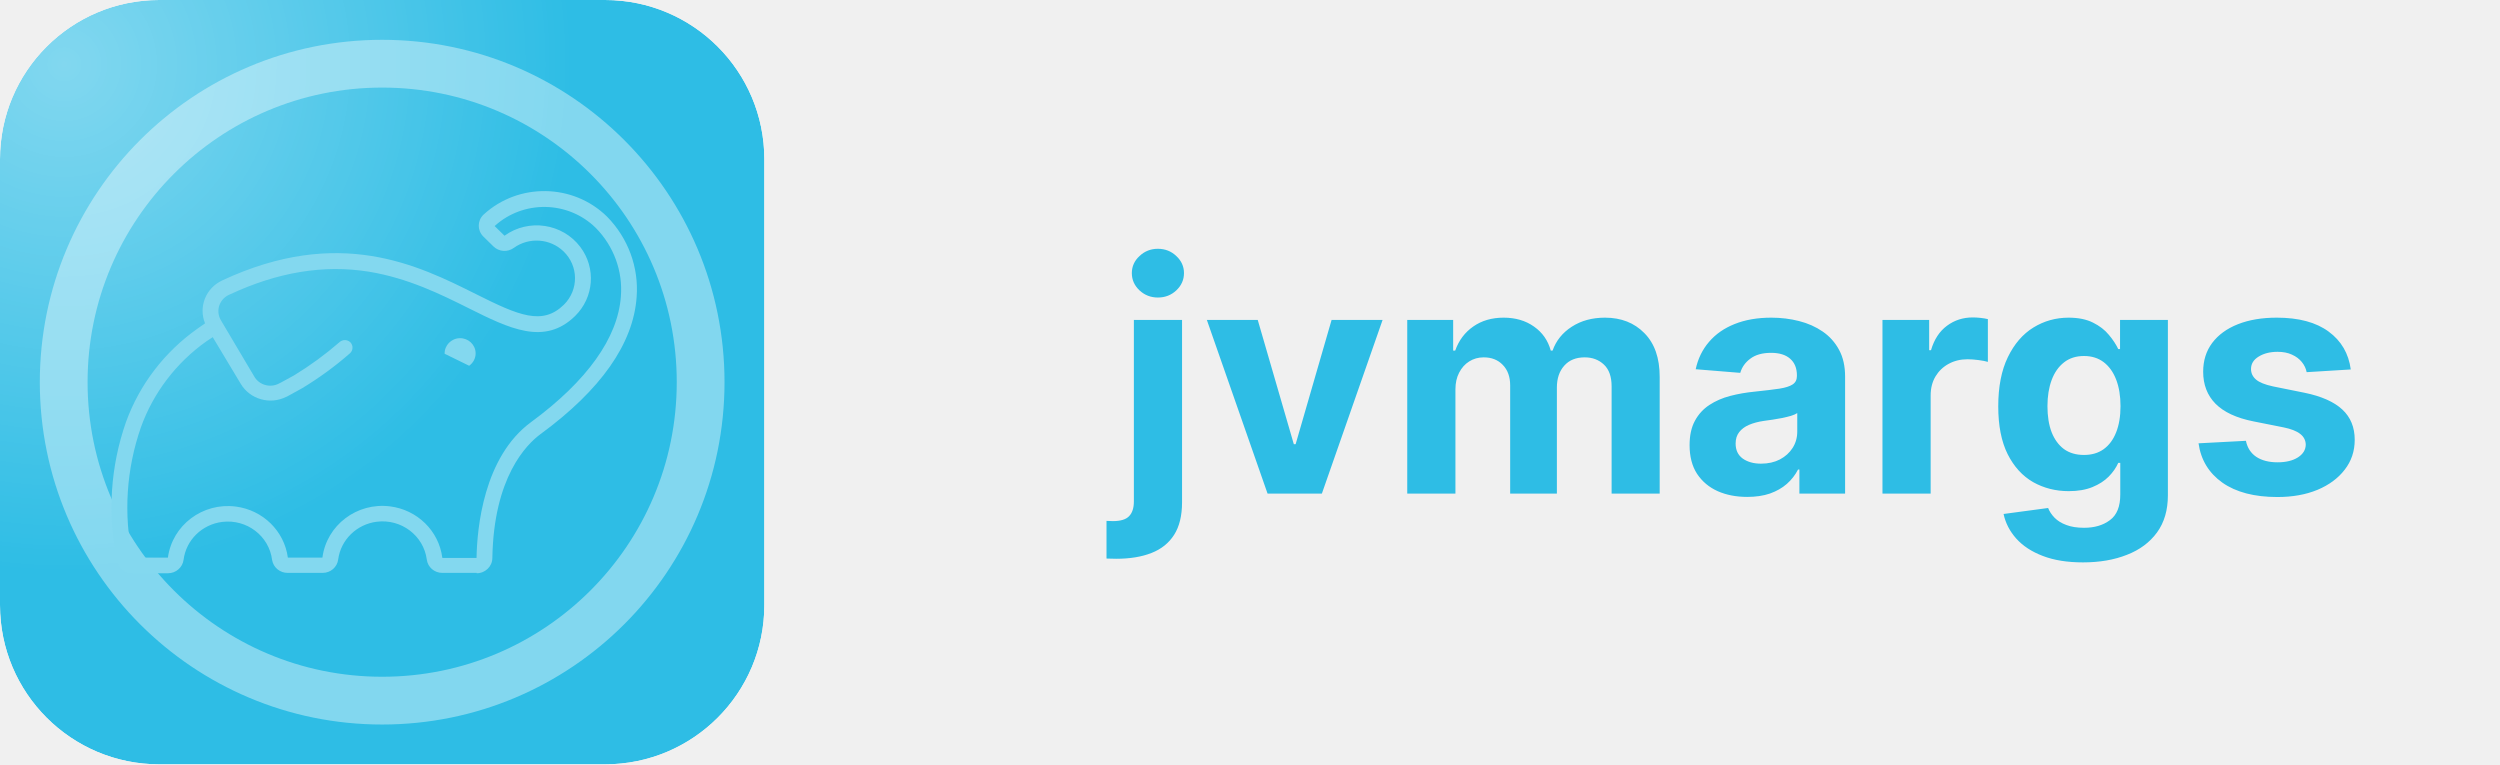
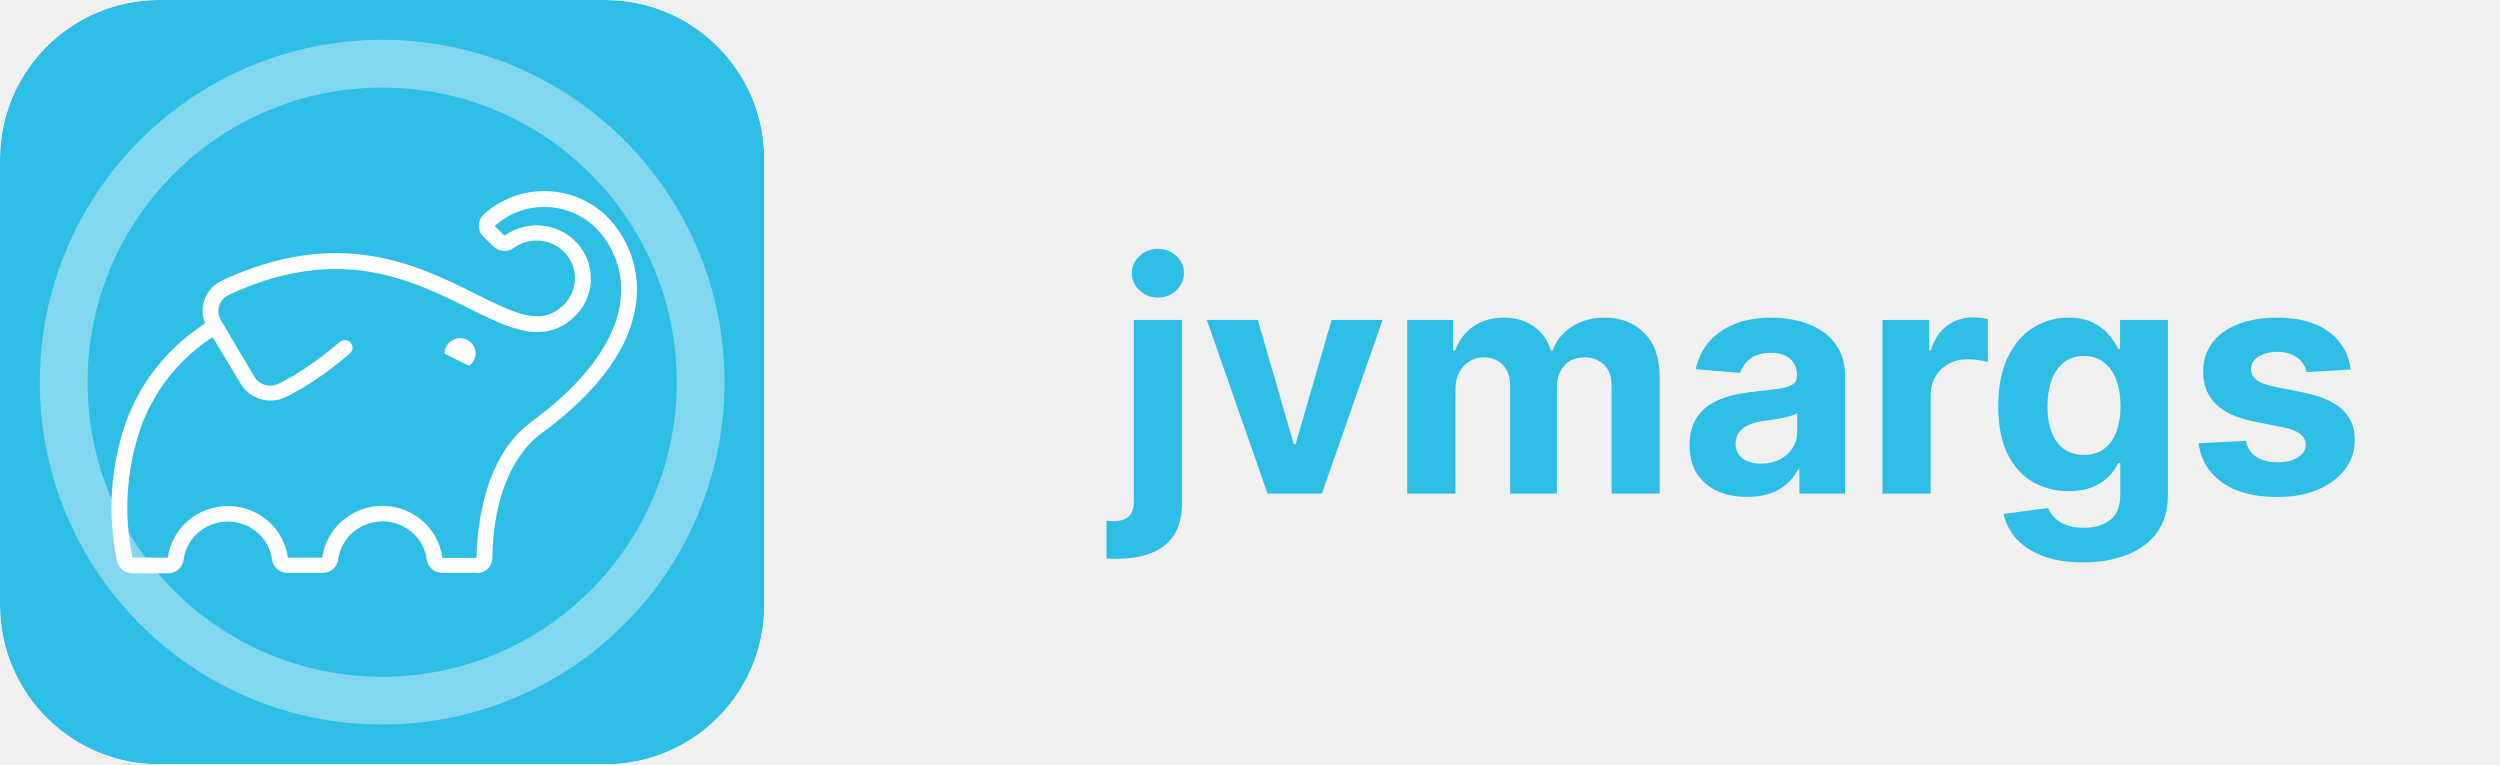
<svg xmlns="http://www.w3.org/2000/svg" width="157" height="48" viewBox="0 0 157 48" fill="none">
  <mask id="mask0_5509_2" style="mask-type:luminance" maskUnits="userSpaceOnUse" x="0" y="0" width="48" height="48">
    <path d="M38 0H10C4.477 0 0 4.477 0 10V38C0 43.523 4.477 48 10 48H38C43.523 48 48 43.523 48 38V10C48 4.477 43.523 0 38 0Z" fill="white" />
  </mask>
  <g mask="url(#mask0_5509_2)">
    <path d="M38 0H10C4.477 0 0 4.477 0 10V38C0 43.523 4.477 48 10 48H38C43.523 48 48 43.523 48 38V10C48 4.477 43.523 0 38 0Z" fill="#2EBDE5" />
-     <g opacity="0.4">
-       <path d="M26 -28H-18C-23.523 -28 -28 -23.523 -28 -18V26C-28 31.523 -23.523 36 -18 36H26C31.523 36 36 31.523 36 26V-18C36 -23.523 31.523 -28 26 -28Z" fill="url(#paint0_radial_5509_2)" />
-     </g>
-     <path opacity="0.4" d="M24 44C35.046 44 44 35.046 44 24C44 12.954 35.046 4 24 4C12.954 4 4 12.954 4 24C4 35.046 12.954 44 24 44Z" stroke="white" stroke-width="3" stroke-linecap="round" stroke-linejoin="round" />
+     <path opacity="0.4" d="M24 44C35.046 44 44 35.046 44 24C44 12.954 35.046 4 24 4C12.954 4 4 12.954 4 24C4 35.046 12.954 44 24 44Z" stroke="white" stroke-width="3" />
    <g clip-path="url(#clip0_5509_2)">
-       <path d="M38.118 13.6C35.994 11.518 32.568 11.461 30.374 13.472C30.369 13.477 30.363 13.482 30.358 13.487C29.971 13.862 29.968 14.473 30.351 14.852L30.99 15.478C31.336 15.814 31.881 15.851 32.271 15.565C33.225 14.88 34.544 14.974 35.388 15.785C36.339 16.7 36.353 18.197 35.42 19.129C34.065 20.461 32.575 19.816 29.881 18.465C26.267 16.659 21.302 14.181 13.951 17.613C12.924 18.092 12.454 19.271 12.877 20.306L12.419 20.627C10.345 22.087 8.774 24.133 7.916 26.492C6.932 29.298 6.736 32.313 7.351 35.219C7.439 35.672 7.843 35.999 8.313 36H10.553C11.045 35.999 11.461 35.641 11.527 35.163C11.684 33.913 12.689 32.929 13.963 32.775C15.499 32.589 16.898 33.658 17.088 35.163C17.163 35.637 17.583 35.985 18.073 35.977H20.267C20.759 35.977 21.175 35.619 21.237 35.14C21.4 33.901 22.396 32.925 23.66 32.765C25.197 32.571 26.604 33.634 26.802 35.14C26.864 35.619 27.28 35.977 27.772 35.977H29.939L29.939 36C30.477 35.998 30.914 35.573 30.92 35.046C31.005 29.962 33.064 27.91 33.946 27.261C37.736 24.481 39.769 21.588 39.98 18.665C40.127 16.794 39.449 14.95 38.118 13.6ZM38.991 18.62C38.803 21.226 36.851 23.938 33.353 26.507C30.362 28.698 29.958 33.194 29.927 35.038H27.784L27.776 35.016C27.556 33.337 26.208 32.015 24.494 31.8C22.416 31.538 20.514 32.978 20.248 35.016H18.077C17.852 33.346 16.512 32.033 14.809 31.812C12.729 31.543 10.82 32.977 10.545 35.016H8.324C7.75 32.289 7.932 29.461 8.852 26.827C9.633 24.658 11.071 22.774 12.974 21.426L13.359 21.174L15.121 24.108C15.701 25.077 16.953 25.435 17.973 24.923L18.043 24.892L18.97 24.383C20.035 23.741 21.039 23.007 21.972 22.192C22.172 22.017 22.194 21.718 22.022 21.517C22.021 21.515 22.019 21.514 22.018 21.512C21.833 21.317 21.521 21.305 21.322 21.487C20.431 22.261 19.474 22.96 18.462 23.576L17.65 24.021L17.584 24.051L17.535 24.078C17.532 24.079 17.53 24.08 17.528 24.081C16.968 24.382 16.267 24.181 15.96 23.633L13.947 20.238L13.87 20.106C13.854 20.078 13.838 20.049 13.824 20.02C13.553 19.454 13.801 18.78 14.379 18.515C17.446 17.081 20.321 16.61 23.169 17.062C25.628 17.47 27.649 18.465 29.431 19.356C31.986 20.63 34.196 21.728 36.12 19.842C37.303 18.674 37.441 16.836 36.445 15.511C35.329 14.027 33.197 13.71 31.683 14.803L31.063 14.196C32.866 12.553 35.672 12.604 37.413 14.309C38.545 15.458 39.12 17.028 38.991 18.62ZM29.462 22.969L27.922 22.215C27.91 21.688 28.335 21.251 28.873 21.238C29.411 21.226 29.857 21.643 29.869 22.17C29.877 22.486 29.724 22.785 29.462 22.969Z" fill="#83D8EF" />
+       <path d="M38.118 13.6C35.994 11.518 32.568 11.461 30.374 13.472C30.369 13.477 30.363 13.482 30.358 13.487C29.971 13.862 29.968 14.473 30.351 14.852L30.99 15.478C31.336 15.814 31.881 15.851 32.271 15.565C33.225 14.88 34.544 14.974 35.388 15.785C36.339 16.7 36.353 18.197 35.42 19.129C34.065 20.461 32.575 19.816 29.881 18.465C26.267 16.659 21.302 14.181 13.951 17.613C12.924 18.092 12.454 19.271 12.877 20.306L12.419 20.627C10.345 22.087 8.774 24.133 7.916 26.492C6.932 29.298 6.736 32.313 7.351 35.219C7.439 35.672 7.843 35.999 8.313 36H10.553C11.045 35.999 11.461 35.641 11.527 35.163C11.684 33.913 12.689 32.929 13.963 32.775C15.499 32.589 16.898 33.658 17.088 35.163C17.163 35.637 17.583 35.985 18.073 35.977H20.267C20.759 35.977 21.175 35.619 21.237 35.14C21.4 33.901 22.396 32.925 23.66 32.765C25.197 32.571 26.604 33.634 26.802 35.14C26.864 35.619 27.28 35.977 27.772 35.977H29.939L29.939 36C30.477 35.998 30.914 35.573 30.92 35.046C31.005 29.962 33.064 27.91 33.946 27.261C37.736 24.481 39.769 21.588 39.98 18.665C40.127 16.794 39.449 14.95 38.118 13.6ZM38.991 18.62C38.803 21.226 36.851 23.938 33.353 26.507C30.362 28.698 29.958 33.194 29.927 35.038H27.784L27.776 35.016C27.556 33.337 26.208 32.015 24.494 31.8C22.416 31.538 20.514 32.978 20.248 35.016H18.077C17.852 33.346 16.512 32.033 14.809 31.812C12.729 31.543 10.82 32.977 10.545 35.016H8.324C7.75 32.289 7.932 29.461 8.852 26.827C9.633 24.658 11.071 22.774 12.974 21.426L13.359 21.174L15.121 24.108C15.701 25.077 16.953 25.435 17.973 24.923L18.043 24.892L18.97 24.383C20.035 23.741 21.039 23.007 21.972 22.192C22.172 22.017 22.194 21.718 22.022 21.517C22.021 21.515 22.019 21.514 22.018 21.512C21.833 21.317 21.521 21.305 21.322 21.487C20.431 22.261 19.474 22.96 18.462 23.576L17.65 24.021L17.584 24.051L17.535 24.078C17.532 24.079 17.53 24.08 17.528 24.081C16.968 24.382 16.267 24.181 15.96 23.633L13.947 20.238L13.87 20.106C13.854 20.078 13.838 20.049 13.824 20.02C13.553 19.454 13.801 18.78 14.379 18.515C17.446 17.081 20.321 16.61 23.169 17.062C25.628 17.47 27.649 18.465 29.431 19.356C31.986 20.63 34.196 21.728 36.12 19.842C37.303 18.674 37.441 16.836 36.445 15.511C35.329 14.027 33.197 13.71 31.683 14.803L31.063 14.196C32.866 12.553 35.672 12.604 37.413 14.309C38.545 15.458 39.12 17.028 38.991 18.62ZM29.462 22.969L27.922 22.215C27.91 21.688 28.335 21.251 28.873 21.238C29.411 21.226 29.857 21.643 29.869 22.17C29.877 22.486 29.724 22.785 29.462 22.969Z" fill="white" />
    </g>
  </g>
  <path d="M71.207 20.091H74.233V31.54C74.233 32.383 74.067 33.064 73.736 33.585C73.404 34.106 72.928 34.487 72.308 34.729C71.693 34.97 70.956 35.091 70.099 35.091C69.995 35.091 69.896 35.089 69.801 35.084C69.702 35.084 69.597 35.081 69.489 35.077V32.712C69.569 32.716 69.64 32.719 69.702 32.719C69.758 32.724 69.82 32.726 69.886 32.726C70.374 32.726 70.715 32.622 70.909 32.413C71.108 32.21 71.207 31.902 71.207 31.49V20.091ZM72.713 18.685C72.268 18.685 71.885 18.535 71.562 18.237C71.24 17.934 71.079 17.572 71.079 17.151C71.079 16.734 71.24 16.376 71.562 16.078C71.885 15.775 72.268 15.624 72.713 15.624C73.168 15.624 73.553 15.775 73.871 16.078C74.193 16.376 74.354 16.734 74.354 17.151C74.354 17.572 74.193 17.934 73.871 18.237C73.553 18.535 73.168 18.685 72.713 18.685ZM86.827 20.091L83.013 31H79.604L75.79 20.091H78.986L81.252 27.896H81.365L83.624 20.091H86.827ZM88.375 31V20.091H91.259V22.016H91.387C91.614 21.376 91.993 20.872 92.523 20.503C93.053 20.134 93.688 19.949 94.427 19.949C95.175 19.949 95.811 20.136 96.337 20.51C96.863 20.879 97.213 21.381 97.388 22.016H97.502C97.724 21.391 98.127 20.891 98.709 20.517C99.296 20.138 99.99 19.949 100.79 19.949C101.808 19.949 102.634 20.273 103.269 20.922C103.908 21.566 104.228 22.48 104.228 23.663V31H101.209V24.26C101.209 23.654 101.048 23.199 100.726 22.896C100.404 22.593 100.002 22.442 99.519 22.442C98.97 22.442 98.541 22.617 98.233 22.967C97.925 23.313 97.772 23.77 97.772 24.338V31H94.838V24.196C94.838 23.661 94.684 23.235 94.377 22.918C94.074 22.6 93.674 22.442 93.177 22.442C92.84 22.442 92.537 22.527 92.267 22.697C92.002 22.863 91.791 23.098 91.635 23.401C91.479 23.699 91.401 24.049 91.401 24.452V31H88.375ZM109.728 31.206C109.032 31.206 108.412 31.085 107.868 30.844C107.323 30.598 106.892 30.235 106.575 29.757C106.262 29.274 106.106 28.673 106.106 27.953C106.106 27.347 106.217 26.838 106.44 26.426C106.663 26.014 106.966 25.683 107.349 25.432C107.733 25.181 108.168 24.991 108.656 24.864C109.148 24.736 109.664 24.646 110.204 24.594C110.839 24.527 111.35 24.466 111.738 24.409C112.127 24.348 112.408 24.258 112.583 24.139C112.759 24.021 112.846 23.846 112.846 23.614V23.571C112.846 23.121 112.704 22.773 112.42 22.527C112.141 22.281 111.743 22.158 111.227 22.158C110.682 22.158 110.249 22.278 109.927 22.52C109.605 22.757 109.392 23.055 109.288 23.415L106.49 23.188C106.632 22.525 106.911 21.952 107.328 21.469C107.744 20.981 108.282 20.607 108.94 20.347C109.603 20.081 110.37 19.949 111.241 19.949C111.847 19.949 112.427 20.02 112.981 20.162C113.54 20.304 114.035 20.524 114.466 20.822C114.901 21.121 115.244 21.504 115.495 21.973C115.746 22.437 115.872 22.993 115.872 23.642V31H113.002V29.487H112.917C112.742 29.828 112.508 30.129 112.214 30.389C111.921 30.645 111.568 30.846 111.156 30.993C110.744 31.135 110.268 31.206 109.728 31.206ZM110.595 29.118C111.04 29.118 111.433 29.03 111.774 28.855C112.115 28.675 112.382 28.434 112.576 28.131C112.77 27.828 112.868 27.484 112.868 27.101V25.943C112.773 26.005 112.643 26.062 112.477 26.114C112.316 26.161 112.134 26.206 111.93 26.249C111.726 26.287 111.523 26.322 111.319 26.355C111.116 26.384 110.931 26.41 110.765 26.433C110.41 26.485 110.1 26.568 109.835 26.682C109.57 26.796 109.364 26.949 109.217 27.143C109.07 27.333 108.997 27.57 108.997 27.854C108.997 28.266 109.146 28.581 109.444 28.798C109.747 29.011 110.131 29.118 110.595 29.118ZM118.219 31V20.091H121.152V21.994H121.266C121.465 21.317 121.799 20.806 122.267 20.46C122.736 20.11 123.276 19.935 123.887 19.935C124.038 19.935 124.202 19.944 124.377 19.963C124.552 19.982 124.706 20.008 124.838 20.041V22.726C124.696 22.683 124.5 22.645 124.249 22.612C123.998 22.579 123.768 22.562 123.56 22.562C123.115 22.562 122.717 22.66 122.367 22.854C122.021 23.043 121.747 23.308 121.543 23.649C121.344 23.99 121.245 24.383 121.245 24.828V31H118.219ZM130.81 35.318C129.83 35.318 128.989 35.183 128.288 34.913C127.592 34.648 127.038 34.286 126.626 33.827C126.214 33.367 125.947 32.851 125.824 32.278L128.622 31.902C128.707 32.12 128.842 32.323 129.027 32.513C129.212 32.702 129.455 32.854 129.759 32.967C130.066 33.086 130.44 33.145 130.881 33.145C131.539 33.145 132.081 32.984 132.507 32.662C132.938 32.345 133.153 31.812 133.153 31.064V29.068H133.026C132.893 29.371 132.694 29.658 132.429 29.928C132.164 30.197 131.823 30.418 131.406 30.588C130.99 30.759 130.492 30.844 129.915 30.844C129.096 30.844 128.35 30.654 127.678 30.276C127.01 29.892 126.477 29.307 126.08 28.521C125.687 27.731 125.49 26.732 125.49 25.524C125.49 24.288 125.691 23.256 126.094 22.428C126.496 21.599 127.031 20.979 127.699 20.567C128.371 20.155 129.107 19.949 129.908 19.949C130.518 19.949 131.03 20.053 131.442 20.261C131.854 20.465 132.185 20.721 132.436 21.028C132.692 21.331 132.888 21.63 133.026 21.923H133.139V20.091H136.143V31.107C136.143 32.035 135.916 32.811 135.462 33.436C135.007 34.061 134.377 34.53 133.572 34.842C132.772 35.16 131.851 35.318 130.81 35.318ZM130.874 28.571C131.361 28.571 131.773 28.45 132.109 28.209C132.45 27.963 132.711 27.612 132.891 27.158C133.075 26.698 133.168 26.149 133.168 25.51C133.168 24.871 133.078 24.317 132.898 23.848C132.718 23.375 132.457 23.008 132.116 22.747C131.776 22.487 131.361 22.357 130.874 22.357C130.376 22.357 129.957 22.491 129.616 22.761C129.276 23.026 129.018 23.396 128.842 23.869C128.667 24.343 128.58 24.89 128.58 25.51C128.58 26.14 128.667 26.684 128.842 27.143C129.022 27.598 129.28 27.951 129.616 28.202C129.957 28.448 130.376 28.571 130.874 28.571ZM147.628 23.202L144.858 23.372C144.811 23.135 144.709 22.922 144.553 22.733C144.396 22.539 144.19 22.385 143.935 22.271C143.684 22.153 143.383 22.094 143.033 22.094C142.564 22.094 142.169 22.193 141.847 22.392C141.525 22.586 141.364 22.847 141.364 23.173C141.364 23.434 141.468 23.654 141.676 23.834C141.884 24.014 142.242 24.158 142.749 24.267L144.723 24.665C145.784 24.883 146.574 25.233 147.095 25.716C147.616 26.199 147.876 26.833 147.876 27.619C147.876 28.334 147.666 28.962 147.244 29.501C146.828 30.041 146.255 30.463 145.526 30.766C144.801 31.064 143.965 31.213 143.018 31.213C141.574 31.213 140.424 30.912 139.567 30.311C138.714 29.705 138.215 28.881 138.068 27.84L141.044 27.683C141.134 28.124 141.352 28.46 141.697 28.692C142.043 28.919 142.486 29.033 143.026 29.033C143.556 29.033 143.982 28.931 144.304 28.727C144.631 28.519 144.796 28.251 144.801 27.925C144.796 27.65 144.68 27.425 144.453 27.25C144.226 27.07 143.875 26.933 143.402 26.838L141.513 26.462C140.447 26.249 139.654 25.879 139.134 25.354C138.617 24.828 138.359 24.158 138.359 23.344C138.359 22.643 138.549 22.039 138.928 21.533C139.311 21.026 139.848 20.635 140.54 20.361C141.236 20.086 142.05 19.949 142.983 19.949C144.361 19.949 145.445 20.24 146.236 20.822C147.031 21.405 147.495 22.198 147.628 23.202Z" fill="#2EBDE5" />
  <defs>
-     <radialGradient id="paint0_radial_5509_2" cx="0" cy="0" r="1" gradientUnits="userSpaceOnUse" gradientTransform="translate(4 4) rotate(90) scale(32)">
-       <stop stop-color="white" />
-       <stop offset="1" stop-color="white" stop-opacity="0" />
-     </radialGradient>
    <clipPath id="clip0_5509_2">
      <rect width="33" height="24" fill="white" transform="translate(7 12)" />
    </clipPath>
  </defs>
</svg>
